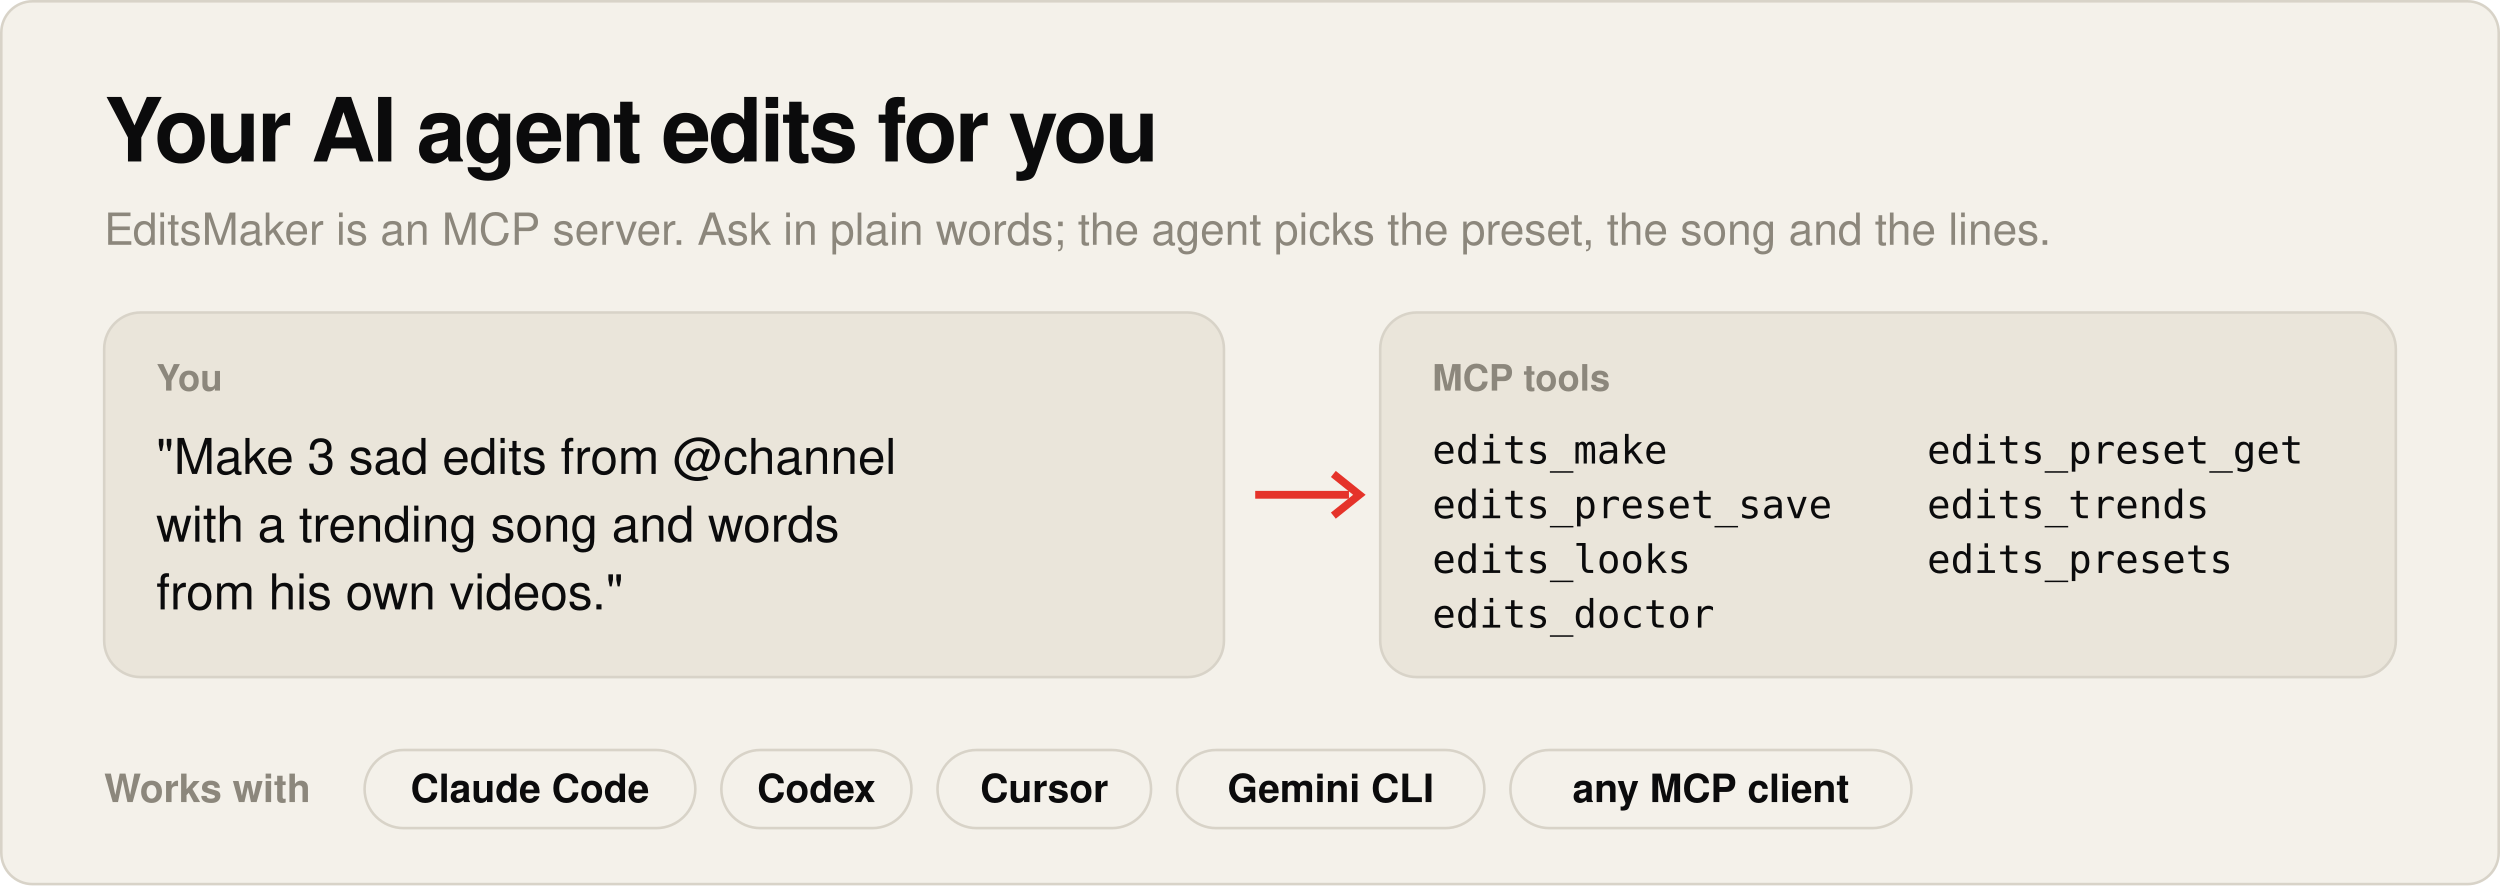
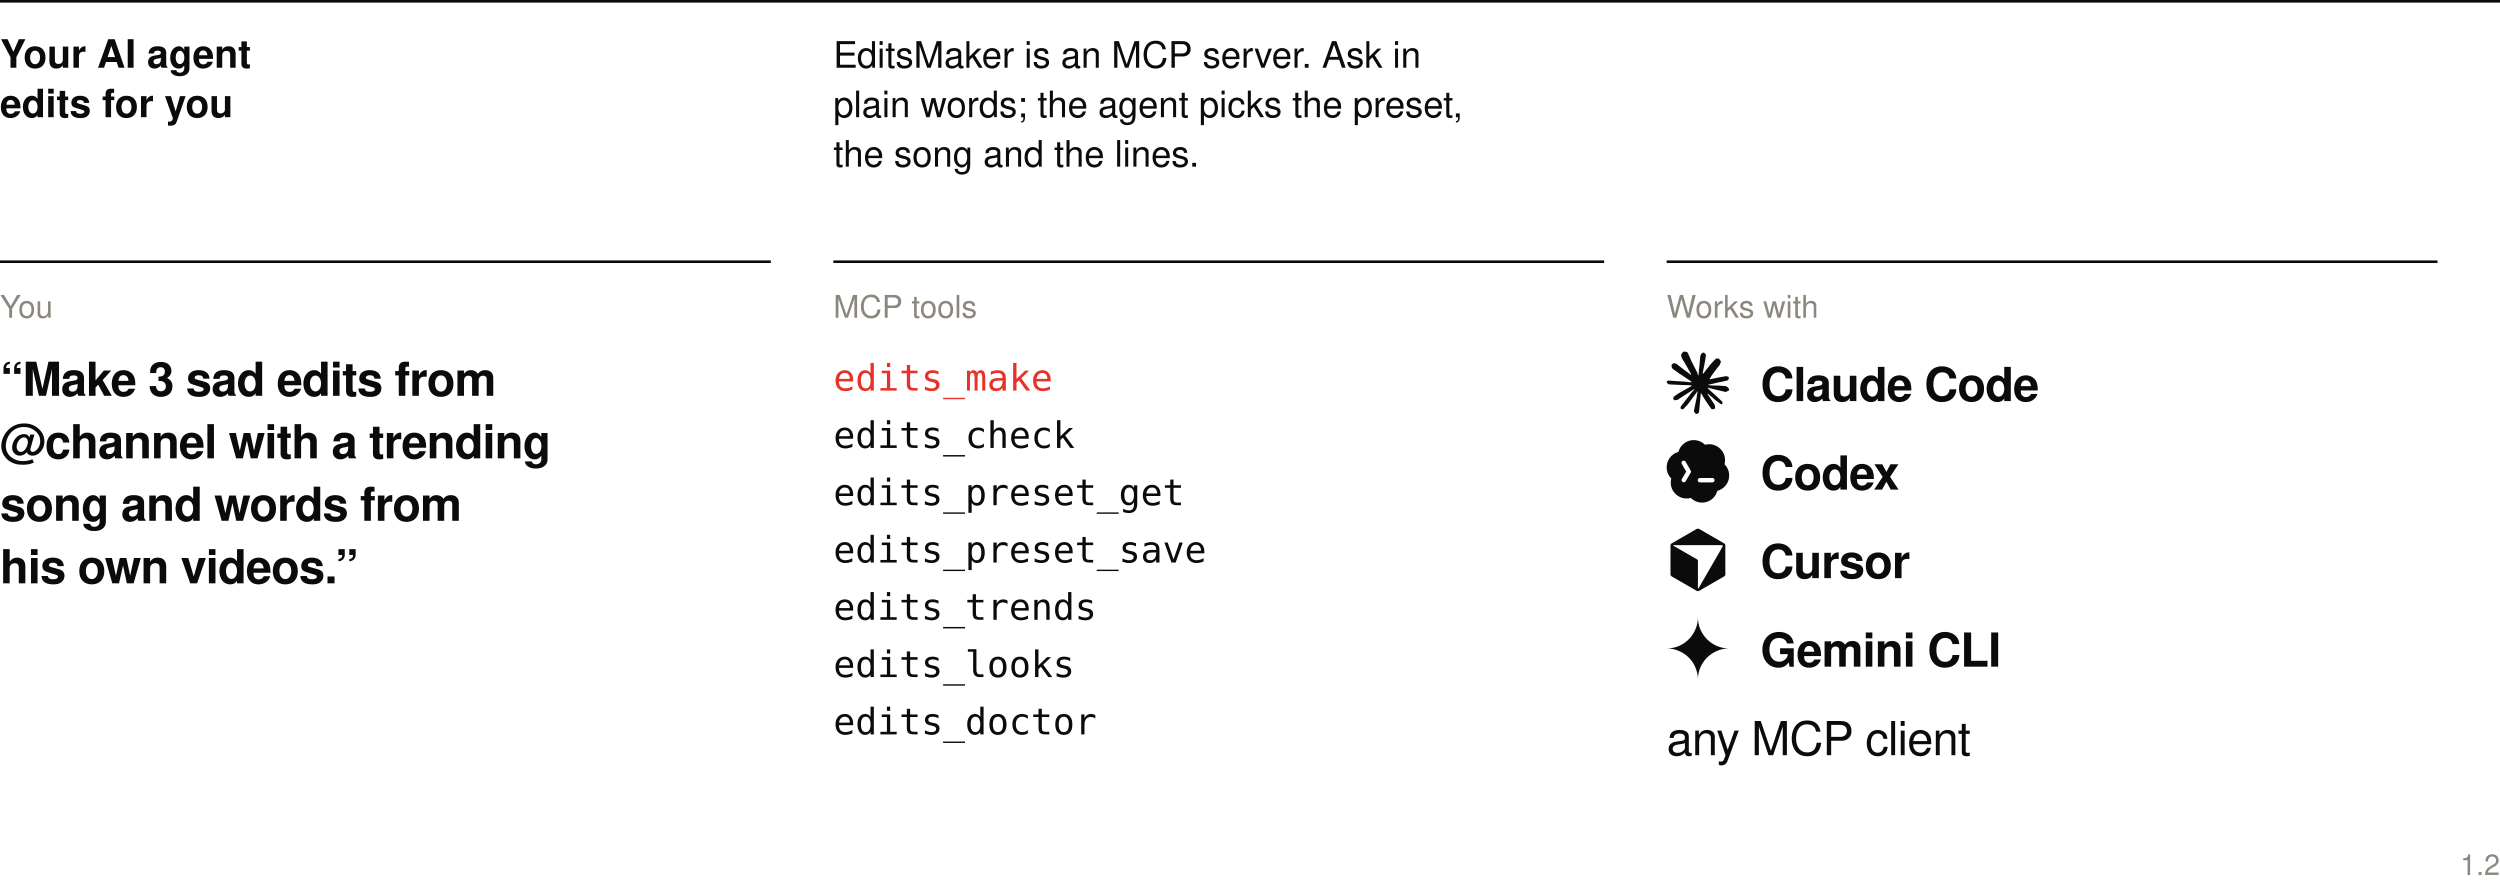
<svg xmlns="http://www.w3.org/2000/svg" width="960" height="340" viewBox="0 0 960 340" role="img" aria-label="Your AI agent edits for you: EditsMaker is an MCP server for Claude Code, Codex, Cursor, Gemini CLI and any MCP client">
-   <rect x="0.5" y="0.5" width="959" height="339" rx="12" fill="#F4F1EA" stroke="#D8D3C8" />
-   <text x="40" y="62" font-family="Helvetica Neue, Helvetica, Arial, Liberation Sans, sans-serif" font-weight="700" font-size="34" fill="#0B0B0C" text-anchor="start" letter-spacing="-1">Your AI agent edits for you</text>
-   <text x="40" y="94" font-family="Helvetica Neue, Helvetica, Arial, Liberation Sans, sans-serif" font-weight="300" font-size="17" fill="#8C877C" text-anchor="start" letter-spacing="0">EditsMaker is an MCP server. Ask in plain words; the agent picks the preset, the song and the lines.</text>
-   <rect x="40" y="120" width="430" height="140" rx="14" fill="#EAE5DA" stroke="#D8D3C8" />
-   <text x="60" y="150" font-family="Helvetica Neue, Helvetica, Arial, Liberation Sans, sans-serif" font-weight="600" font-size="14" fill="#8C877C" text-anchor="start" letter-spacing="0">You</text>
-   <text x="60" y="182" font-family="Helvetica Neue, Helvetica, Arial, Liberation Sans, sans-serif" font-weight="500" font-size="19" fill="#0B0B0C" text-anchor="start" letter-spacing="0">"Make 3 sad edits from @channel</text>
-   <text x="60" y="208" font-family="Helvetica Neue, Helvetica, Arial, Liberation Sans, sans-serif" font-weight="500" font-size="19" fill="#0B0B0C" text-anchor="start" letter-spacing="0">with a trending song and words</text>
-   <text x="60" y="234" font-family="Helvetica Neue, Helvetica, Arial, Liberation Sans, sans-serif" font-weight="500" font-size="19" fill="#0B0B0C" text-anchor="start" letter-spacing="0">from his own videos."</text>
-   <path d="M482 190 h36" stroke="#E5332A" stroke-width="3" />
-   <path d="M512 182 l10 8 l-10 8" fill="none" stroke="#E5332A" stroke-width="3" />
-   <rect x="530" y="120" width="390" height="140" rx="14" fill="#EAE5DA" stroke="#D8D3C8" />
-   <text x="550" y="150" font-family="Helvetica Neue, Helvetica, Arial, Liberation Sans, sans-serif" font-weight="600" font-size="14" fill="#8C877C" text-anchor="start" letter-spacing="0">MCP tools</text>
-   <text x="550" y="178" font-family="ui-monospace, JetBrains Mono, Menlo, monospace" font-weight="500" font-size="15" fill="#0B0B0C" text-anchor="start" letter-spacing="0">edits_make</text>
-   <text x="740" y="178" font-family="ui-monospace, JetBrains Mono, Menlo, monospace" font-weight="500" font-size="15" fill="#0B0B0C" text-anchor="start" letter-spacing="0">edits_preset_get</text>
-   <text x="550" y="199" font-family="ui-monospace, JetBrains Mono, Menlo, monospace" font-weight="500" font-size="15" fill="#0B0B0C" text-anchor="start" letter-spacing="0">edits_preset_save</text>
-   <text x="740" y="199" font-family="ui-monospace, JetBrains Mono, Menlo, monospace" font-weight="500" font-size="15" fill="#0B0B0C" text-anchor="start" letter-spacing="0">edits_trends</text>
-   <text x="550" y="220" font-family="ui-monospace, JetBrains Mono, Menlo, monospace" font-weight="500" font-size="15" fill="#0B0B0C" text-anchor="start" letter-spacing="0">edits_looks</text>
-   <text x="740" y="220" font-family="ui-monospace, JetBrains Mono, Menlo, monospace" font-weight="500" font-size="15" fill="#0B0B0C" text-anchor="start" letter-spacing="0">edits_presets</text>
-   <text x="550" y="241" font-family="ui-monospace, JetBrains Mono, Menlo, monospace" font-weight="500" font-size="15" fill="#0B0B0C" text-anchor="start" letter-spacing="0">edits_doctor</text>
-   <text x="40" y="308" font-family="Helvetica Neue, Helvetica, Arial, Liberation Sans, sans-serif" font-weight="600" font-size="15" fill="#8C877C" text-anchor="start" letter-spacing="0">Works with</text>
-   <rect x="140" y="288" width="127" height="30" rx="15" fill="none" stroke="#D8D3C8" />
-   <text x="203.5" y="308" font-family="Helvetica Neue, Helvetica, Arial, Liberation Sans, sans-serif" font-weight="600" font-size="15" fill="#0B0B0C" text-anchor="middle" letter-spacing="0">Claude Code</text>
-   <rect x="277" y="288" width="73" height="30" rx="15" fill="none" stroke="#D8D3C8" />
-   <text x="313.5" y="308" font-family="Helvetica Neue, Helvetica, Arial, Liberation Sans, sans-serif" font-weight="600" font-size="15" fill="#0B0B0C" text-anchor="middle" letter-spacing="0">Codex</text>
-   <rect x="360" y="288" width="82" height="30" rx="15" fill="none" stroke="#D8D3C8" />
-   <text x="401.0" y="308" font-family="Helvetica Neue, Helvetica, Arial, Liberation Sans, sans-serif" font-weight="600" font-size="15" fill="#0B0B0C" text-anchor="middle" letter-spacing="0">Cursor</text>
-   <rect x="452" y="288" width="118" height="30" rx="15" fill="none" stroke="#D8D3C8" />
-   <text x="511.0" y="308" font-family="Helvetica Neue, Helvetica, Arial, Liberation Sans, sans-serif" font-weight="600" font-size="15" fill="#0B0B0C" text-anchor="middle" letter-spacing="0">Gemini CLI</text>
-   <rect x="580" y="288" width="154" height="30" rx="15" fill="none" stroke="#D8D3C8" />
-   <text x="657.0" y="308" font-family="Helvetica Neue, Helvetica, Arial, Liberation Sans, sans-serif" font-weight="600" font-size="15" fill="#0B0B0C" text-anchor="middle" letter-spacing="0">any MCP client</text>
+   <line x1="0" y1="0.5" x2="960" y2="0.5" stroke="#0B0B0C" stroke-width="1" />
+   <text x="0" y="26" font-family="Helvetica Neue, Helvetica, Arial, Liberation Sans, sans-serif" font-weight="700" font-size="15" fill="#0B0B0C" text-anchor="start" letter-spacing="0">Your AI agent</text>
+   <text x="0" y="45" font-family="Helvetica Neue, Helvetica, Arial, Liberation Sans, sans-serif" font-weight="700" font-size="15" fill="#0B0B0C" text-anchor="start" letter-spacing="0">edits for you</text>
+   <text x="320" y="26" font-family="Helvetica Neue, Helvetica, Arial, Liberation Sans, sans-serif" font-weight="300" font-size="14" fill="#0B0B0C" text-anchor="start" letter-spacing="0">EditsMaker is an MCP server. Ask in</text>
+   <text x="320" y="45" font-family="Helvetica Neue, Helvetica, Arial, Liberation Sans, sans-serif" font-weight="300" font-size="14" fill="#0B0B0C" text-anchor="start" letter-spacing="0">plain words; the agent picks the preset,</text>
+   <text x="320" y="64" font-family="Helvetica Neue, Helvetica, Arial, Liberation Sans, sans-serif" font-weight="300" font-size="14" fill="#0B0B0C" text-anchor="start" letter-spacing="0">the song and the lines.</text>
+   <line x1="0" y1="100.5" x2="296" y2="100.5" stroke="#0B0B0C" stroke-width="1" />
+   <text x="0" y="122" font-family="Helvetica Neue, Helvetica, Arial, Liberation Sans, sans-serif" font-weight="400" font-size="12" fill="#8C877C" text-anchor="start" letter-spacing="0">You</text>
+   <line x1="320" y1="100.5" x2="616" y2="100.5" stroke="#0B0B0C" stroke-width="1" />
+   <text x="320" y="122" font-family="Helvetica Neue, Helvetica, Arial, Liberation Sans, sans-serif" font-weight="400" font-size="12" fill="#8C877C" text-anchor="start" letter-spacing="0">MCP tools</text>
+   <line x1="640" y1="100.5" x2="936" y2="100.5" stroke="#0B0B0C" stroke-width="1" />
+   <text x="640" y="122" font-family="Helvetica Neue, Helvetica, Arial, Liberation Sans, sans-serif" font-weight="400" font-size="12" fill="#8C877C" text-anchor="start" letter-spacing="0">Works with</text>
+   <text x="0" y="152" font-family="Helvetica Neue, Helvetica, Arial, Liberation Sans, sans-serif" font-weight="700" font-size="18" fill="#0B0B0C" text-anchor="start" letter-spacing="-0.3">“Make 3 sad edits from</text>
+   <text x="0" y="176" font-family="Helvetica Neue, Helvetica, Arial, Liberation Sans, sans-serif" font-weight="700" font-size="18" fill="#0B0B0C" text-anchor="start" letter-spacing="-0.3">@channel with a trending</text>
+   <text x="0" y="200" font-family="Helvetica Neue, Helvetica, Arial, Liberation Sans, sans-serif" font-weight="700" font-size="18" fill="#0B0B0C" text-anchor="start" letter-spacing="-0.3">song and words from</text>
+   <text x="0" y="224" font-family="Helvetica Neue, Helvetica, Arial, Liberation Sans, sans-serif" font-weight="700" font-size="18" fill="#0B0B0C" text-anchor="start" letter-spacing="-0.3">his own videos.”</text>
+   <text x="320" y="150" font-family="ui-monospace, JetBrains Mono, SF Mono, Menlo, monospace" font-weight="400" font-size="14" fill="#E5332A" text-anchor="start" letter-spacing="0">edits_make</text>
+   <text x="320" y="172" font-family="ui-monospace, JetBrains Mono, SF Mono, Menlo, monospace" font-weight="400" font-size="14" fill="#0B0B0C" text-anchor="start" letter-spacing="0">edits_check</text>
+   <text x="320" y="194" font-family="ui-monospace, JetBrains Mono, SF Mono, Menlo, monospace" font-weight="400" font-size="14" fill="#0B0B0C" text-anchor="start" letter-spacing="0">edits_preset_get</text>
+   <text x="320" y="216" font-family="ui-monospace, JetBrains Mono, SF Mono, Menlo, monospace" font-weight="400" font-size="14" fill="#0B0B0C" text-anchor="start" letter-spacing="0">edits_preset_save</text>
+   <text x="320" y="238" font-family="ui-monospace, JetBrains Mono, SF Mono, Menlo, monospace" font-weight="400" font-size="14" fill="#0B0B0C" text-anchor="start" letter-spacing="0">edits_trends</text>
+   <text x="320" y="260" font-family="ui-monospace, JetBrains Mono, SF Mono, Menlo, monospace" font-weight="400" font-size="14" fill="#0B0B0C" text-anchor="start" letter-spacing="0">edits_looks</text>
+   <text x="320" y="282" font-family="ui-monospace, JetBrains Mono, SF Mono, Menlo, monospace" font-weight="400" font-size="14" fill="#0B0B0C" text-anchor="start" letter-spacing="0">edits_doctor</text>
+   <path transform="translate(640,135) scale(1)" d="m4.714 15.956 4.717-2.647.079-.231-.079-.128h-.231l-.789-.049-2.696-.073-2.337-.097-2.265-.121-.571-.121-.534-.704.055-.352.48-.322.686.061 1.518.103 2.277.158 1.651.097 2.447.255h.389l.055-.158-.134-.097-.103-.097L6.973 9.836l-2.55-1.688-1.336-.971-.723-.492-.364-.461-.158-1.008.656-.723.88.061.225.061.892.686 1.906 1.475 2.489 1.834.364.303.146-.103.018-.073-.164-.273-1.354-2.447-1.445-2.489-.643-1.032-.17-.619c-.061-.255-.103-.467-.103-.729L6.287.134 6.7 0l.996.134.419.364.619 1.415 1.002 2.228 1.554 3.03.455.898.243.832.091.255h.158v-.146l.128-1.706.237-2.095.231-2.696.079-.759.376-.911.747-.492.583.279.48.686-.067.443-.285 1.852-.559 2.902-.364 1.943h.212l.243-.243.984-1.305 1.651-2.064.729-.82.85-.905.546-.431h1.032l.759 1.129-.34 1.166-1.062 1.348-.88 1.141-1.263 1.7-.789 1.36.073.109.188-.018 2.853-.607 1.542-.279 1.84-.316.832.389.091.395-.328.807-1.967.486-2.307.461-3.436.814-.043.03.049.061 1.548.146.662.036h1.621l3.018.225.789.522.474.638-.079.486-1.214.619-1.639-.389-3.825-.911-1.311-.328h-.182v.109l1.093 1.069 2.003 1.809 2.507 2.331.128.577-.322.455-.34-.049-2.204-1.657-.85-.747-1.925-1.621h-.128v.17l.443.65 2.344 3.521.121 1.081-.17.352-.607.212-.668-.121-1.372-1.925L14.38 17.959l-1.141-1.943-.14.079-.674 7.255-.316.37-.729.279-.607-.461-.322-.747.322-1.475.389-1.925.316-1.53.285-1.9.17-.631-.012-.043-.14.018-1.433 1.967-2.18 2.945-1.724 1.846-.413.164-.716-.37.067-.662.401-.589 2.386-3.036 1.439-1.882.929-1.087-.006-.158h-.055l-6.338 4.116-1.129.146-.486-.455.061-.747.231-.243 1.906-1.311Z" fill="#0B0B0C" fill-rule="evenodd" />
+   <text x="676" y="154" font-family="Helvetica Neue, Helvetica, Arial, Liberation Sans, sans-serif" font-weight="700" font-size="18" fill="#0B0B0C" text-anchor="start" letter-spacing="-0.3">Claude Code</text>
+   <path transform="translate(640,169) scale(1)" d="M8.086.457a6.105 6.105 0 013.046-.415c1.333.153 2.521.72 3.564 1.7a.117.117 0 00.107.029c1.408-.346 2.762-.224 4.061.366l.063.03.154.076c1.357.703 2.33 1.77 2.918 3.198.278.679.418 1.388.421 2.126a5.655 5.655 0 01-.18 1.631.167.167 0 00.04.155 5.982 5.982 0 011.578 2.891c.385 1.901-.01 3.615-1.183 5.14l-.182.22a6.063 6.063 0 01-2.934 1.851.162.162 0 00-.108.102c-.255.736-.511 1.364-.987 1.992-1.199 1.582-2.962 2.462-4.948 2.451-1.583-.008-2.986-.587-4.21-1.736a.145.145 0 00-.14-.032c-.518.167-1.04.191-1.604.185a5.924 5.924 0 01-2.595-.622 6.058 6.058 0 01-2.146-1.781c-.203-.269-.404-.522-.551-.821a7.74 7.74 0 01-.495-1.283 6.11 6.11 0 01-.017-3.064.166.166 0 00.008-.074.115.115 0 00-.037-.064 5.958 5.958 0 01-1.38-2.202 5.196 5.196 0 01-.333-1.589 6.915 6.915 0 01.188-2.132c.45-1.484 1.309-2.648 2.577-3.493.282-.188.55-.334.802-.438.286-.12.573-.22.861-.304a.129.129 0 00.087-.087A6.016 6.016 0 015.635 2.31C6.315 1.464 7.132.846 8.086.457zm-.804 7.85a.848.848 0 00-1.473.842l1.694 2.965-1.688 2.848a.849.849 0 001.46.864l1.94-3.272a.849.849 0 00.007-.854l-1.94-3.393zm5.446 6.24a.849.849 0 000 1.695h4.848a.849.849 0 000-1.696h-4.848z" fill="#0B0B0C" fill-rule="evenodd" />
+   <text x="676" y="188" font-family="Helvetica Neue, Helvetica, Arial, Liberation Sans, sans-serif" font-weight="700" font-size="18" fill="#0B0B0C" text-anchor="start" letter-spacing="-0.3">Codex</text>
+   <path transform="translate(640,203) scale(1)" d="M11.503.131 1.891 5.678a.84.84 0 0 0-.42.726v11.188c0 .3.162.575.42.724l9.609 5.55a1 1 0 0 0 .998 0l9.61-5.55a.84.84 0 0 0 .42-.724V6.404a.84.84 0 0 0-.42-.726L12.497.131a1.01 1.01 0 0 0-.996 0M2.657 6.338h18.55c.263 0 .43.287.297.515L12.23 22.918c-.062.107-.229.064-.229-.06V12.335a.59.59 0 0 0-.295-.51l-9.11-5.257c-.109-.063-.064-.23.061-.23" fill="#0B0B0C" fill-rule="evenodd" />
+   <text x="676" y="222" font-family="Helvetica Neue, Helvetica, Arial, Liberation Sans, sans-serif" font-weight="700" font-size="18" fill="#0B0B0C" text-anchor="start" letter-spacing="-0.3">Cursor</text>
+   <path transform="translate(640,237) scale(1)" d="M11.04 19.32Q12 21.51 12 24q0-2.49.93-4.68.96-2.19 2.58-3.81t3.81-2.55Q21.51 12 24 12q-2.49 0-4.68-.93a12.3 12.3 0 0 1-3.81-2.58 12.3 12.3 0 0 1-2.58-3.81Q12 2.49 12 0q0 2.49-.96 4.68-.93 2.19-2.55 3.81a12.3 12.3 0 0 1-3.81 2.58Q2.49 12 0 12q2.49 0 4.68.96 2.19.93 3.81 2.55t2.55 3.81" fill="#0B0B0C" fill-rule="evenodd" />
+   <text x="676" y="256" font-family="Helvetica Neue, Helvetica, Arial, Liberation Sans, sans-serif" font-weight="700" font-size="18" fill="#0B0B0C" text-anchor="start" letter-spacing="-0.3">Gemini CLI</text>
+   <text x="640" y="290" font-family="Helvetica Neue, Helvetica, Arial, Liberation Sans, sans-serif" font-weight="300" font-size="18" fill="#0B0B0C" text-anchor="start" letter-spacing="-0.3">any MCP client</text>
+   <text x="960" y="336" font-family="Helvetica Neue, Helvetica, Arial, Liberation Sans, sans-serif" font-weight="400" font-size="11" fill="#8C877C" text-anchor="end" letter-spacing="0">1.2</text>
</svg>
